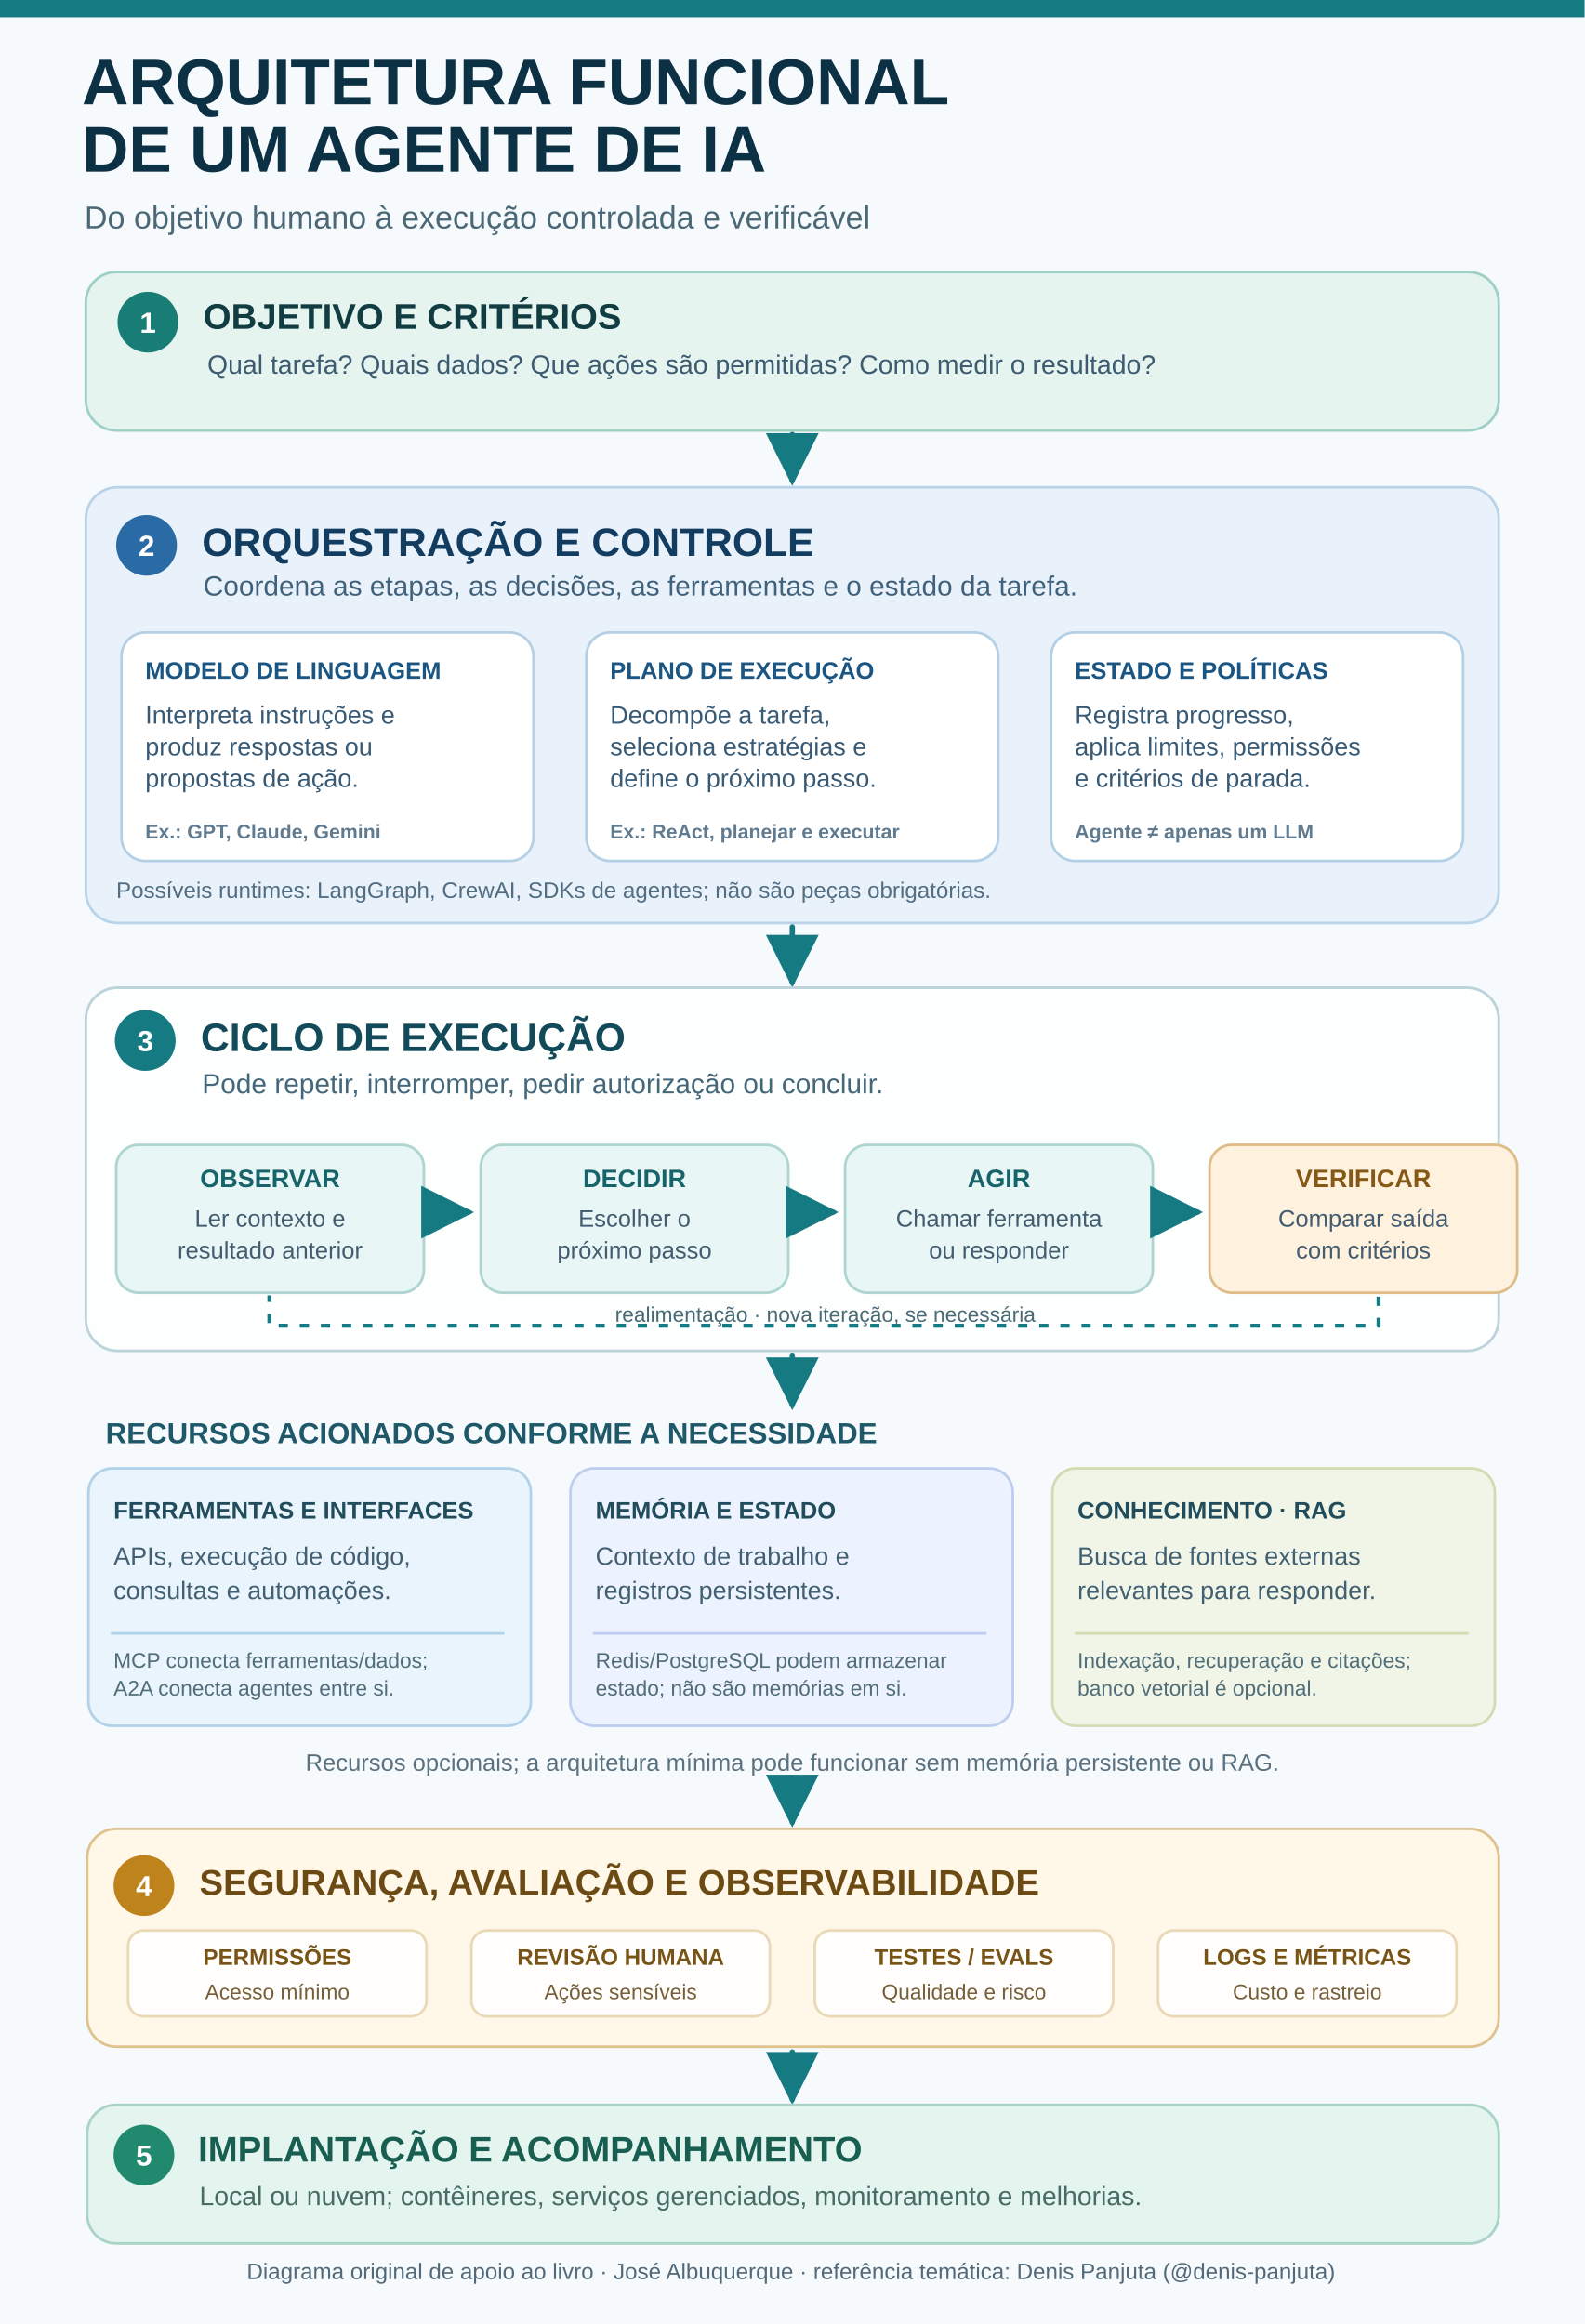
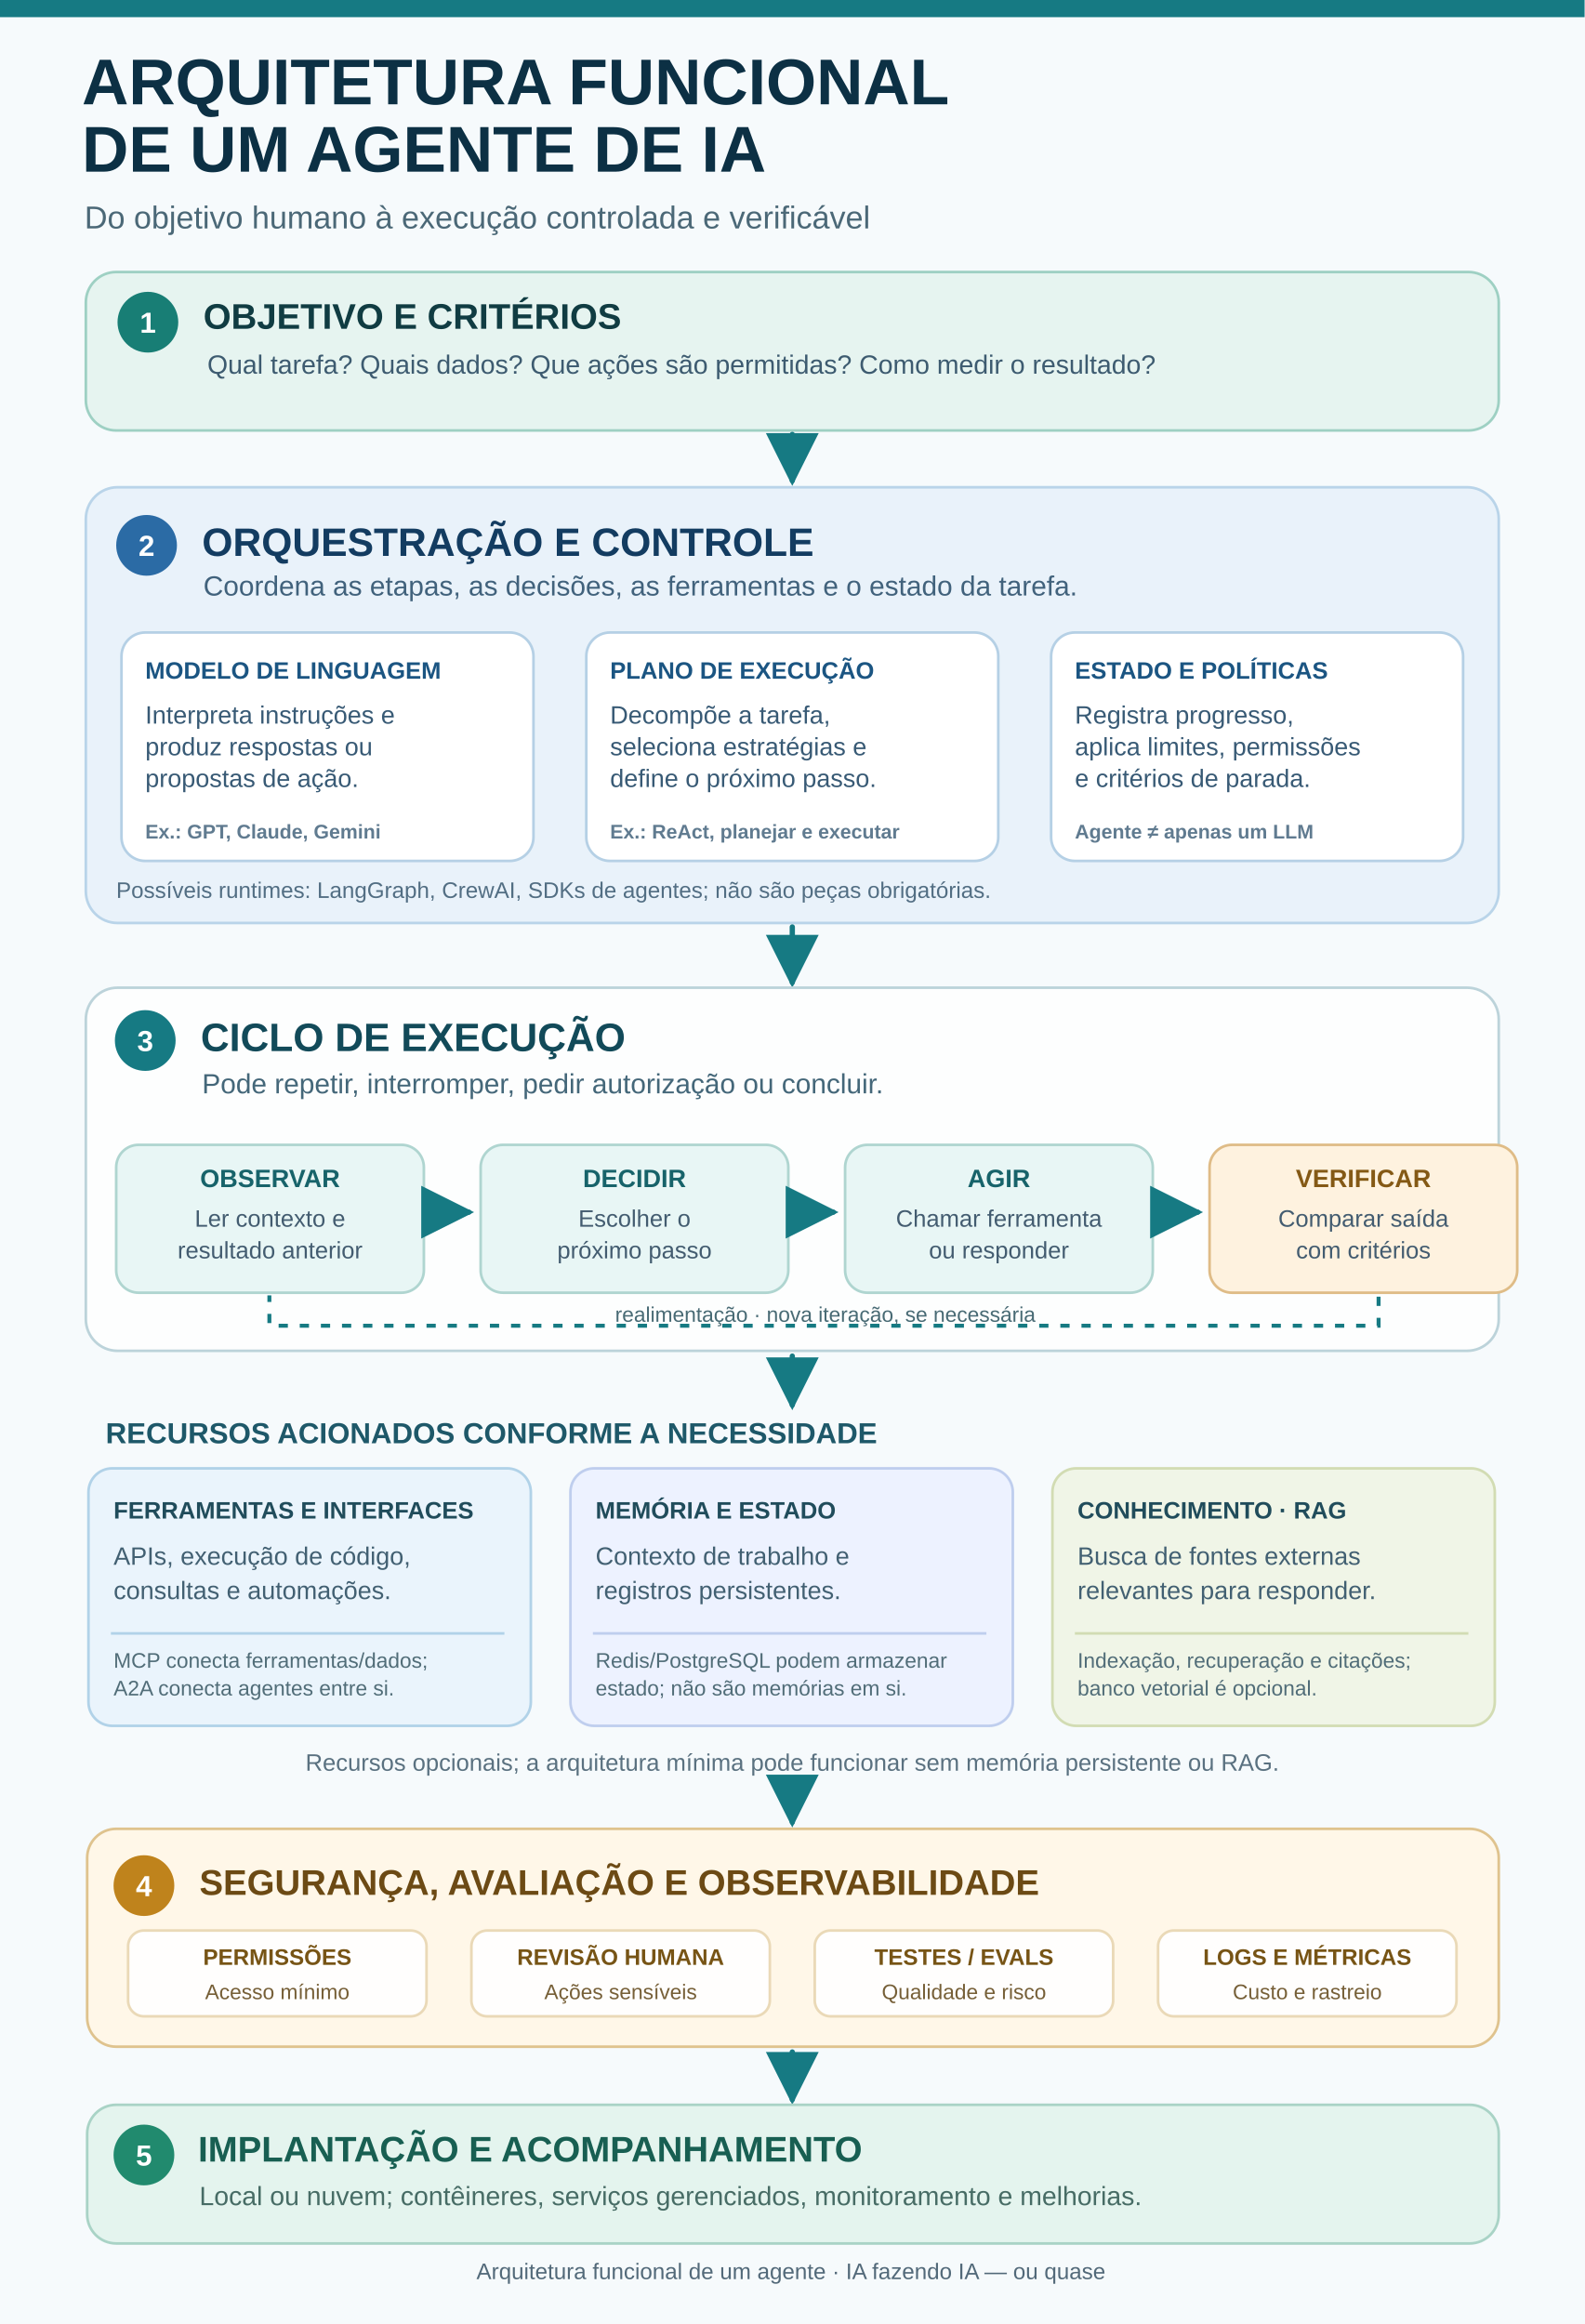
<svg xmlns="http://www.w3.org/2000/svg" width="1200" height="1760" viewBox="0 0 1200 1760" role="img" aria-labelledby="title desc">
  <defs>
    <marker id="arrow" markerWidth="11" markerHeight="11" refX="9" refY="5" orient="auto">
      <path d="M0 0 L10 5 L0 10 z" fill="#167a83" />
    </marker>
    <filter id="sh" x="-10%" y="-10%" width="120%" height="130%">
      <feDropShadow dx="0" dy="4" stdDeviation="8" flood-color="#10344b" flood-opacity=".09" />
    </filter>
  </defs>
  <rect x="0" y="0" width="1200" height="1760" rx="0" fill="#f6fafc" stroke="#f6fafc" stroke-width="2" />
  <rect x="0" y="0" width="1200" height="13" fill="#167a83" />
  <text x="62" y="79" font-family="Arial,Helvetica,sans-serif" font-size="49" font-weight="780" fill="#0c3044" text-anchor="start">ARQUITETURA FUNCIONAL</text>
  <text x="62" y="130" font-family="Arial,Helvetica,sans-serif" font-size="49" font-weight="780" fill="#0c3044" text-anchor="start">DE UM AGENTE DE IA</text>
  <text x="64" y="173" font-family="Arial,Helvetica,sans-serif" font-size="24" font-weight="400" fill="#4b6877" text-anchor="start">Do objetivo humano à execução controlada e verificável</text>
  <rect x="65" y="206" width="1070" height="120" rx="23" fill="#e6f4f0" stroke="#9ed0c3" stroke-width="2" />
  <circle cx="112" cy="244" r="23" fill="#187e75" />
  <text x="112" y="252" font-family="Arial,Helvetica,sans-serif" font-size="22" font-weight="700" fill="#fff" text-anchor="middle">1</text>
  <text x="154" y="249" font-family="Arial,Helvetica,sans-serif" font-size="27" font-weight="770" fill="#103c42" text-anchor="start">OBJETIVO E CRITÉRIOS</text>
  <text x="157" y="283" font-family="Arial,Helvetica,sans-serif" font-size="20" font-weight="400" fill="#3d5b70" text-anchor="start">Qual tarefa? Quais dados? Que ações são permitidas? Como medir o resultado?</text>
  <path d="M600 329 L600 364" fill="none" stroke="#167a83" stroke-width="4" marker-end="url(#arrow)" stroke-linecap="round" />
  <rect x="65" y="369" width="1070" height="330" rx="24" fill="#e9f2fa" stroke="#b9d4e9" stroke-width="2" />
  <circle cx="111" cy="413" r="23" fill="#2b6ba5" />
  <text x="111" y="421" font-family="Arial,Helvetica,sans-serif" font-size="22" font-weight="700" fill="#fff" text-anchor="middle">2</text>
  <text x="153" y="421" font-family="Arial,Helvetica,sans-serif" font-size="30" font-weight="780" fill="#133c61" text-anchor="start">ORQUESTRAÇÃO E CONTROLE</text>
  <text x="154" y="451" font-family="Arial,Helvetica,sans-serif" font-size="21" font-weight="400" fill="#41627c" text-anchor="start">Coordena as etapas, as decisões, as ferramentas e o estado da tarefa.</text>
  <rect x="92" y="479" width="312" height="173" rx="18" fill="#ffffff" stroke="#b5d0e5" stroke-width="2" />
  <text x="110" y="514" font-family="Arial,Helvetica,sans-serif" font-size="18" font-weight="760" fill="#1b5582" text-anchor="start">MODELO DE LINGUAGEM</text>
  <text x="110" y="548" font-family="Arial,Helvetica,sans-serif" font-size="19" font-weight="400" fill="#385a75" text-anchor="start">Interpreta instruções e</text>
  <text x="110" y="572" font-family="Arial,Helvetica,sans-serif" font-size="19" font-weight="400" fill="#385a75" text-anchor="start">produz respostas ou</text>
  <text x="110" y="596" font-family="Arial,Helvetica,sans-serif" font-size="19" font-weight="400" fill="#385a75" text-anchor="start">propostas de ação.</text>
  <text x="110" y="635" font-family="Arial,Helvetica,sans-serif" font-size="15" font-weight="550" fill="#607b90" text-anchor="start">Ex.: GPT, Claude, Gemini</text>
  <rect x="444" y="479" width="312" height="173" rx="18" fill="#ffffff" stroke="#b5d0e5" stroke-width="2" />
  <text x="462" y="514" font-family="Arial,Helvetica,sans-serif" font-size="18" font-weight="760" fill="#1b5582" text-anchor="start">PLANO DE EXECUÇÃO</text>
  <text x="462" y="548" font-family="Arial,Helvetica,sans-serif" font-size="19" font-weight="400" fill="#385a75" text-anchor="start">Decompõe a tarefa,</text>
  <text x="462" y="572" font-family="Arial,Helvetica,sans-serif" font-size="19" font-weight="400" fill="#385a75" text-anchor="start">seleciona estratégias e</text>
  <text x="462" y="596" font-family="Arial,Helvetica,sans-serif" font-size="19" font-weight="400" fill="#385a75" text-anchor="start">define o próximo passo.</text>
  <text x="462" y="635" font-family="Arial,Helvetica,sans-serif" font-size="15" font-weight="550" fill="#607b90" text-anchor="start">Ex.: ReAct, planejar e executar</text>
  <rect x="796" y="479" width="312" height="173" rx="18" fill="#ffffff" stroke="#b5d0e5" stroke-width="2" />
  <text x="814" y="514" font-family="Arial,Helvetica,sans-serif" font-size="18" font-weight="760" fill="#1b5582" text-anchor="start">ESTADO E POLÍTICAS</text>
  <text x="814" y="548" font-family="Arial,Helvetica,sans-serif" font-size="19" font-weight="400" fill="#385a75" text-anchor="start">Registra progresso,</text>
  <text x="814" y="572" font-family="Arial,Helvetica,sans-serif" font-size="19" font-weight="400" fill="#385a75" text-anchor="start">aplica limites, permissões</text>
  <text x="814" y="596" font-family="Arial,Helvetica,sans-serif" font-size="19" font-weight="400" fill="#385a75" text-anchor="start">e critérios de parada.</text>
  <text x="814" y="635" font-family="Arial,Helvetica,sans-serif" font-size="15" font-weight="550" fill="#607b90" text-anchor="start">Agente ≠ apenas um LLM</text>
  <text x="88" y="680" font-family="Arial,Helvetica,sans-serif" font-size="17" font-weight="400" fill="#526e83" text-anchor="start">Possíveis runtimes: LangGraph, CrewAI, SDKs de agentes; não são peças obrigatórias.</text>
  <path d="M600 702 L600 744" fill="none" stroke="#167a83" stroke-width="4" marker-end="url(#arrow)" stroke-linecap="round" />
  <rect x="65" y="748" width="1070" height="275" rx="24" fill="#fdfefe" stroke="#bcd3da" stroke-width="2" />
  <circle cx="110" cy="788" r="23" fill="#167a83" />
  <text x="110" y="796" font-family="Arial,Helvetica,sans-serif" font-size="22" font-weight="700" fill="#fff" text-anchor="middle">3</text>
  <text x="152" y="796" font-family="Arial,Helvetica,sans-serif" font-size="30" font-weight="780" fill="#124a59" text-anchor="start">CICLO DE EXECUÇÃO</text>
  <text x="153" y="828" font-family="Arial,Helvetica,sans-serif" font-size="21" font-weight="400" fill="#446779" text-anchor="start">Pode repetir, interromper, pedir autorização ou concluir.</text>
  <rect x="88" y="867" width="233" height="112" rx="17" fill="#e8f6f5" stroke="#afd5d0" stroke-width="2" />
  <text x="204.5" y="899" font-family="Arial,Helvetica,sans-serif" font-size="19" font-weight="780" fill="#17636a" text-anchor="middle">OBSERVAR</text>
  <text x="204.5" y="929" font-family="Arial,Helvetica,sans-serif" font-size="18" font-weight="450" fill="#435c70" text-anchor="middle">Ler contexto e</text>
  <text x="204.5" y="953" font-family="Arial,Helvetica,sans-serif" font-size="18" font-weight="450" fill="#435c70" text-anchor="middle">resultado anterior</text>
  <path d="M324 918 L355 918" fill="none" stroke="#167a83" stroke-width="4" marker-end="url(#arrow)" stroke-linecap="round" />
  <rect x="364" y="867" width="233" height="112" rx="17" fill="#e8f6f5" stroke="#afd5d0" stroke-width="2" />
  <text x="480.5" y="899" font-family="Arial,Helvetica,sans-serif" font-size="19" font-weight="780" fill="#17636a" text-anchor="middle">DECIDIR</text>
  <text x="480.5" y="929" font-family="Arial,Helvetica,sans-serif" font-size="18" font-weight="450" fill="#435c70" text-anchor="middle">Escolher o</text>
  <text x="480.5" y="953" font-family="Arial,Helvetica,sans-serif" font-size="18" font-weight="450" fill="#435c70" text-anchor="middle">próximo passo</text>
  <path d="M600 918 L631 918" fill="none" stroke="#167a83" stroke-width="4" marker-end="url(#arrow)" stroke-linecap="round" />
  <rect x="640" y="867" width="233" height="112" rx="17" fill="#e8f6f5" stroke="#afd5d0" stroke-width="2" />
  <text x="756.5" y="899" font-family="Arial,Helvetica,sans-serif" font-size="19" font-weight="780" fill="#17636a" text-anchor="middle">AGIR</text>
  <text x="756.5" y="929" font-family="Arial,Helvetica,sans-serif" font-size="18" font-weight="450" fill="#435c70" text-anchor="middle">Chamar ferramenta</text>
  <text x="756.5" y="953" font-family="Arial,Helvetica,sans-serif" font-size="18" font-weight="450" fill="#435c70" text-anchor="middle">ou responder</text>
  <path d="M876 918 L907 918" fill="none" stroke="#167a83" stroke-width="4" marker-end="url(#arrow)" stroke-linecap="round" />
  <rect x="916" y="867" width="233" height="112" rx="17" fill="#fef2df" stroke="#dfbc87" stroke-width="2" />
  <text x="1032.5" y="899" font-family="Arial,Helvetica,sans-serif" font-size="19" font-weight="780" fill="#845915" text-anchor="middle">VERIFICAR</text>
  <text x="1032.5" y="929" font-family="Arial,Helvetica,sans-serif" font-size="18" font-weight="450" fill="#435c70" text-anchor="middle">Comparar saída</text>
  <text x="1032.5" y="953" font-family="Arial,Helvetica,sans-serif" font-size="18" font-weight="450" fill="#435c70" text-anchor="middle">com critérios</text>
  <path d="M1044 982 L1044 1004 L204 1004 L204 981" fill="none" stroke="#167a83" stroke-width="3" stroke-dasharray="7 9" />
  <text x="625" y="1001" font-family="Arial,Helvetica,sans-serif" font-size="16" font-weight="500" fill="#486a74" text-anchor="middle">realimentação · nova iteração, se necessária</text>
  <path d="M600 1027 L600 1064" fill="none" stroke="#167a83" stroke-width="4" marker-end="url(#arrow)" stroke-linecap="round" />
  <text x="80" y="1093" font-family="Arial,Helvetica,sans-serif" font-size="22" font-weight="770" fill="#1e5869" text-anchor="start">RECURSOS ACIONADOS CONFORME A NECESSIDADE</text>
  <rect x="67" y="1112" width="335" height="195" rx="18" fill="#eaf4fc" stroke="#b1d2e8" stroke-width="2" />
  <text x="86" y="1150" font-family="Arial,Helvetica,sans-serif" font-size="18" font-weight="790" fill="#204c5b" text-anchor="start">FERRAMENTAS E INTERFACES</text>
  <text x="86" y="1185" font-family="Arial,Helvetica,sans-serif" font-size="19" font-weight="400" fill="#426072" text-anchor="start">APIs, execução de código,</text>
  <text x="86" y="1211" font-family="Arial,Helvetica,sans-serif" font-size="19" font-weight="400" fill="#426072" text-anchor="start">consultas e automações.</text>
  <path d="M84 1237 H382" stroke="#b1d2e8" stroke-width="2" />
  <text x="86" y="1263" font-family="Arial,Helvetica,sans-serif" font-size="16" font-weight="500" fill="#516d78" text-anchor="start">MCP conecta ferramentas/dados;</text>
  <text x="86" y="1284" font-family="Arial,Helvetica,sans-serif" font-size="16" font-weight="500" fill="#516d78" text-anchor="start">A2A conecta agentes entre si.</text>
  <rect x="432" y="1112" width="335" height="195" rx="18" fill="#edf2ff" stroke="#bfceee" stroke-width="2" />
  <text x="451" y="1150" font-family="Arial,Helvetica,sans-serif" font-size="18" font-weight="790" fill="#204c5b" text-anchor="start">MEMÓRIA E ESTADO</text>
  <text x="451" y="1185" font-family="Arial,Helvetica,sans-serif" font-size="19" font-weight="400" fill="#426072" text-anchor="start">Contexto de trabalho e</text>
  <text x="451" y="1211" font-family="Arial,Helvetica,sans-serif" font-size="19" font-weight="400" fill="#426072" text-anchor="start">registros persistentes.</text>
  <path d="M449 1237 H747" stroke="#bfceee" stroke-width="2" />
  <text x="451" y="1263" font-family="Arial,Helvetica,sans-serif" font-size="16" font-weight="500" fill="#516d78" text-anchor="start">Redis/PostgreSQL podem armazenar</text>
  <text x="451" y="1284" font-family="Arial,Helvetica,sans-serif" font-size="16" font-weight="500" fill="#516d78" text-anchor="start">estado; não são memórias em si.</text>
  <rect x="797" y="1112" width="335" height="195" rx="18" fill="#f0f5e7" stroke="#d2dcb3" stroke-width="2" />
  <text x="816" y="1150" font-family="Arial,Helvetica,sans-serif" font-size="18" font-weight="790" fill="#204c5b" text-anchor="start">CONHECIMENTO · RAG</text>
  <text x="816" y="1185" font-family="Arial,Helvetica,sans-serif" font-size="19" font-weight="400" fill="#426072" text-anchor="start">Busca de fontes externas</text>
  <text x="816" y="1211" font-family="Arial,Helvetica,sans-serif" font-size="19" font-weight="400" fill="#426072" text-anchor="start">relevantes para responder.</text>
  <path d="M814 1237 H1112" stroke="#d2dcb3" stroke-width="2" />
  <text x="816" y="1263" font-family="Arial,Helvetica,sans-serif" font-size="16" font-weight="500" fill="#516d78" text-anchor="start">Indexação, recuperação e citações;</text>
  <text x="816" y="1284" font-family="Arial,Helvetica,sans-serif" font-size="16" font-weight="500" fill="#516d78" text-anchor="start">banco vetorial é opcional.</text>
  <text x="600" y="1341" font-family="Arial,Helvetica,sans-serif" font-size="18" font-weight="400" fill="#5a7180" text-anchor="middle">Recursos opcionais; a arquitetura mínima pode funcionar sem memória persistente ou RAG.</text>
  <path d="M600 1350 L600 1380" fill="none" stroke="#167a83" stroke-width="4" marker-end="url(#arrow)" stroke-linecap="round" />
  <rect x="66" y="1385" width="1069" height="165" rx="22" fill="#fff7e8" stroke="#dfc38e" stroke-width="2" />
  <circle cx="109" cy="1428" r="23" fill="#bf831c" />
  <text x="109" y="1436" font-family="Arial,Helvetica,sans-serif" font-size="22" font-weight="700" fill="#fff" text-anchor="middle">4</text>
  <text x="151" y="1435" font-family="Arial,Helvetica,sans-serif" font-size="27" font-weight="770" fill="#6c4a14" text-anchor="start">SEGURANÇA, AVALIAÇÃO E OBSERVABILIDADE</text>
  <rect x="97" y="1462" width="226" height="65" rx="12" fill="#fffefd" stroke="#ead9b7" stroke-width="2" />
  <text x="210" y="1488" font-family="Arial,Helvetica,sans-serif" font-size="17" font-weight="750" fill="#775415" text-anchor="middle">PERMISSÕES</text>
  <text x="210" y="1514" font-family="Arial,Helvetica,sans-serif" font-size="16" font-weight="420" fill="#765f37" text-anchor="middle">Acesso mínimo</text>
  <rect x="357" y="1462" width="226" height="65" rx="12" fill="#fffefd" stroke="#ead9b7" stroke-width="2" />
  <text x="470" y="1488" font-family="Arial,Helvetica,sans-serif" font-size="17" font-weight="750" fill="#775415" text-anchor="middle">REVISÃO HUMANA</text>
  <text x="470" y="1514" font-family="Arial,Helvetica,sans-serif" font-size="16" font-weight="420" fill="#765f37" text-anchor="middle">Ações sensíveis</text>
  <rect x="617" y="1462" width="226" height="65" rx="12" fill="#fffefd" stroke="#ead9b7" stroke-width="2" />
  <text x="730" y="1488" font-family="Arial,Helvetica,sans-serif" font-size="17" font-weight="750" fill="#775415" text-anchor="middle">TESTES / EVALS</text>
  <text x="730" y="1514" font-family="Arial,Helvetica,sans-serif" font-size="16" font-weight="420" fill="#765f37" text-anchor="middle">Qualidade e risco</text>
  <rect x="877" y="1462" width="226" height="65" rx="12" fill="#fffefd" stroke="#ead9b7" stroke-width="2" />
  <text x="990" y="1488" font-family="Arial,Helvetica,sans-serif" font-size="17" font-weight="750" fill="#775415" text-anchor="middle">LOGS E MÉTRICAS</text>
  <text x="990" y="1514" font-family="Arial,Helvetica,sans-serif" font-size="16" font-weight="420" fill="#765f37" text-anchor="middle">Custo e rastreio</text>
  <path d="M600 1554 L600 1590" fill="none" stroke="#167a83" stroke-width="4" marker-end="url(#arrow)" stroke-linecap="round" />
  <rect x="66" y="1594" width="1069" height="105" rx="22" fill="#e4f4ee" stroke="#a9d3c6" stroke-width="2" />
  <circle cx="109" cy="1632" r="23" fill="#218a6e" />
  <text x="109" y="1640" font-family="Arial,Helvetica,sans-serif" font-size="22" font-weight="700" fill="#fff" text-anchor="middle">5</text>
  <text x="150" y="1637" font-family="Arial,Helvetica,sans-serif" font-size="27" font-weight="750" fill="#185f52" text-anchor="start">IMPLANTAÇÃO E ACOMPANHAMENTO</text>
  <text x="151" y="1670" font-family="Arial,Helvetica,sans-serif" font-size="20" font-weight="400" fill="#476c65" text-anchor="start">Local ou nuvem; contêineres, serviços gerenciados, monitoramento e melhorias.</text>
-   <text x="599" y="1726" font-family="Arial,Helvetica,sans-serif" font-size="17" font-weight="400" fill="#526979" text-anchor="middle">Diagrama original de apoio ao livro · José Albuquerque · referência temática: Denis Panjuta (@denis-panjuta)</text>
+   <text x="599" y="1726" font-family="Arial,Helvetica,sans-serif" font-size="17" font-weight="400" fill="#526979" text-anchor="middle">Arquitetura funcional de um agente · IA fazendo IA — ou quase</text>
</svg>
